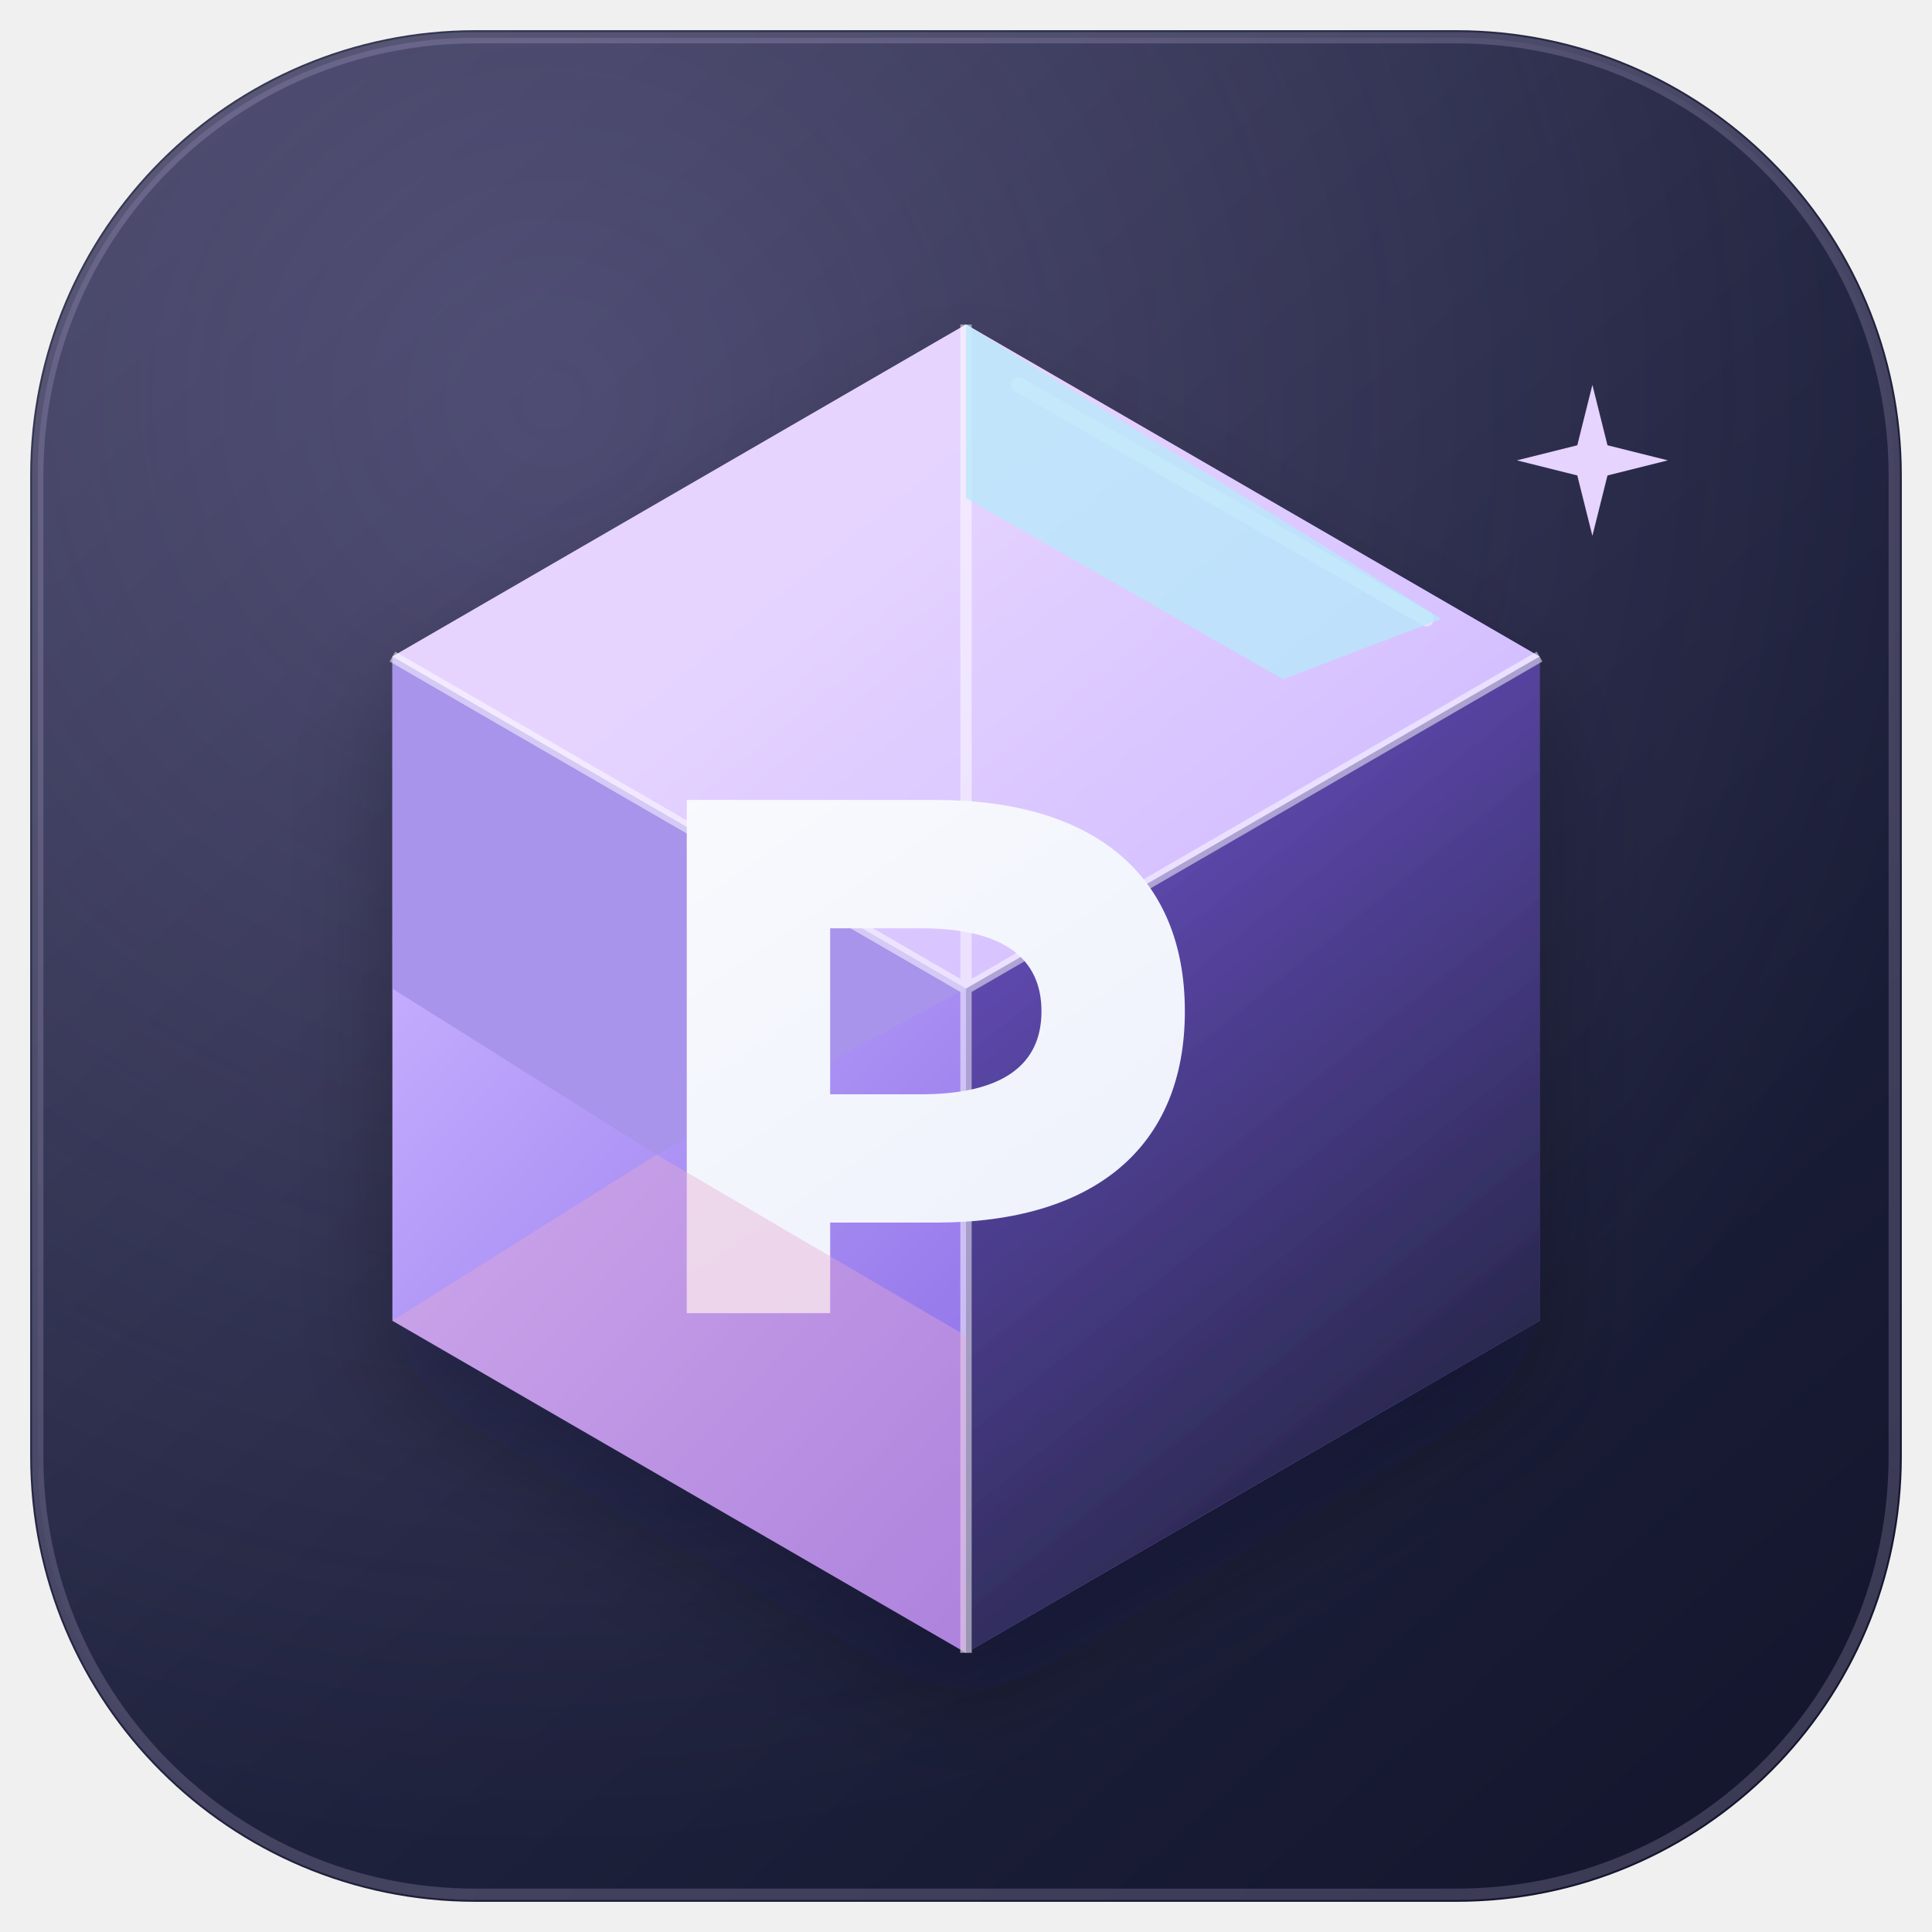
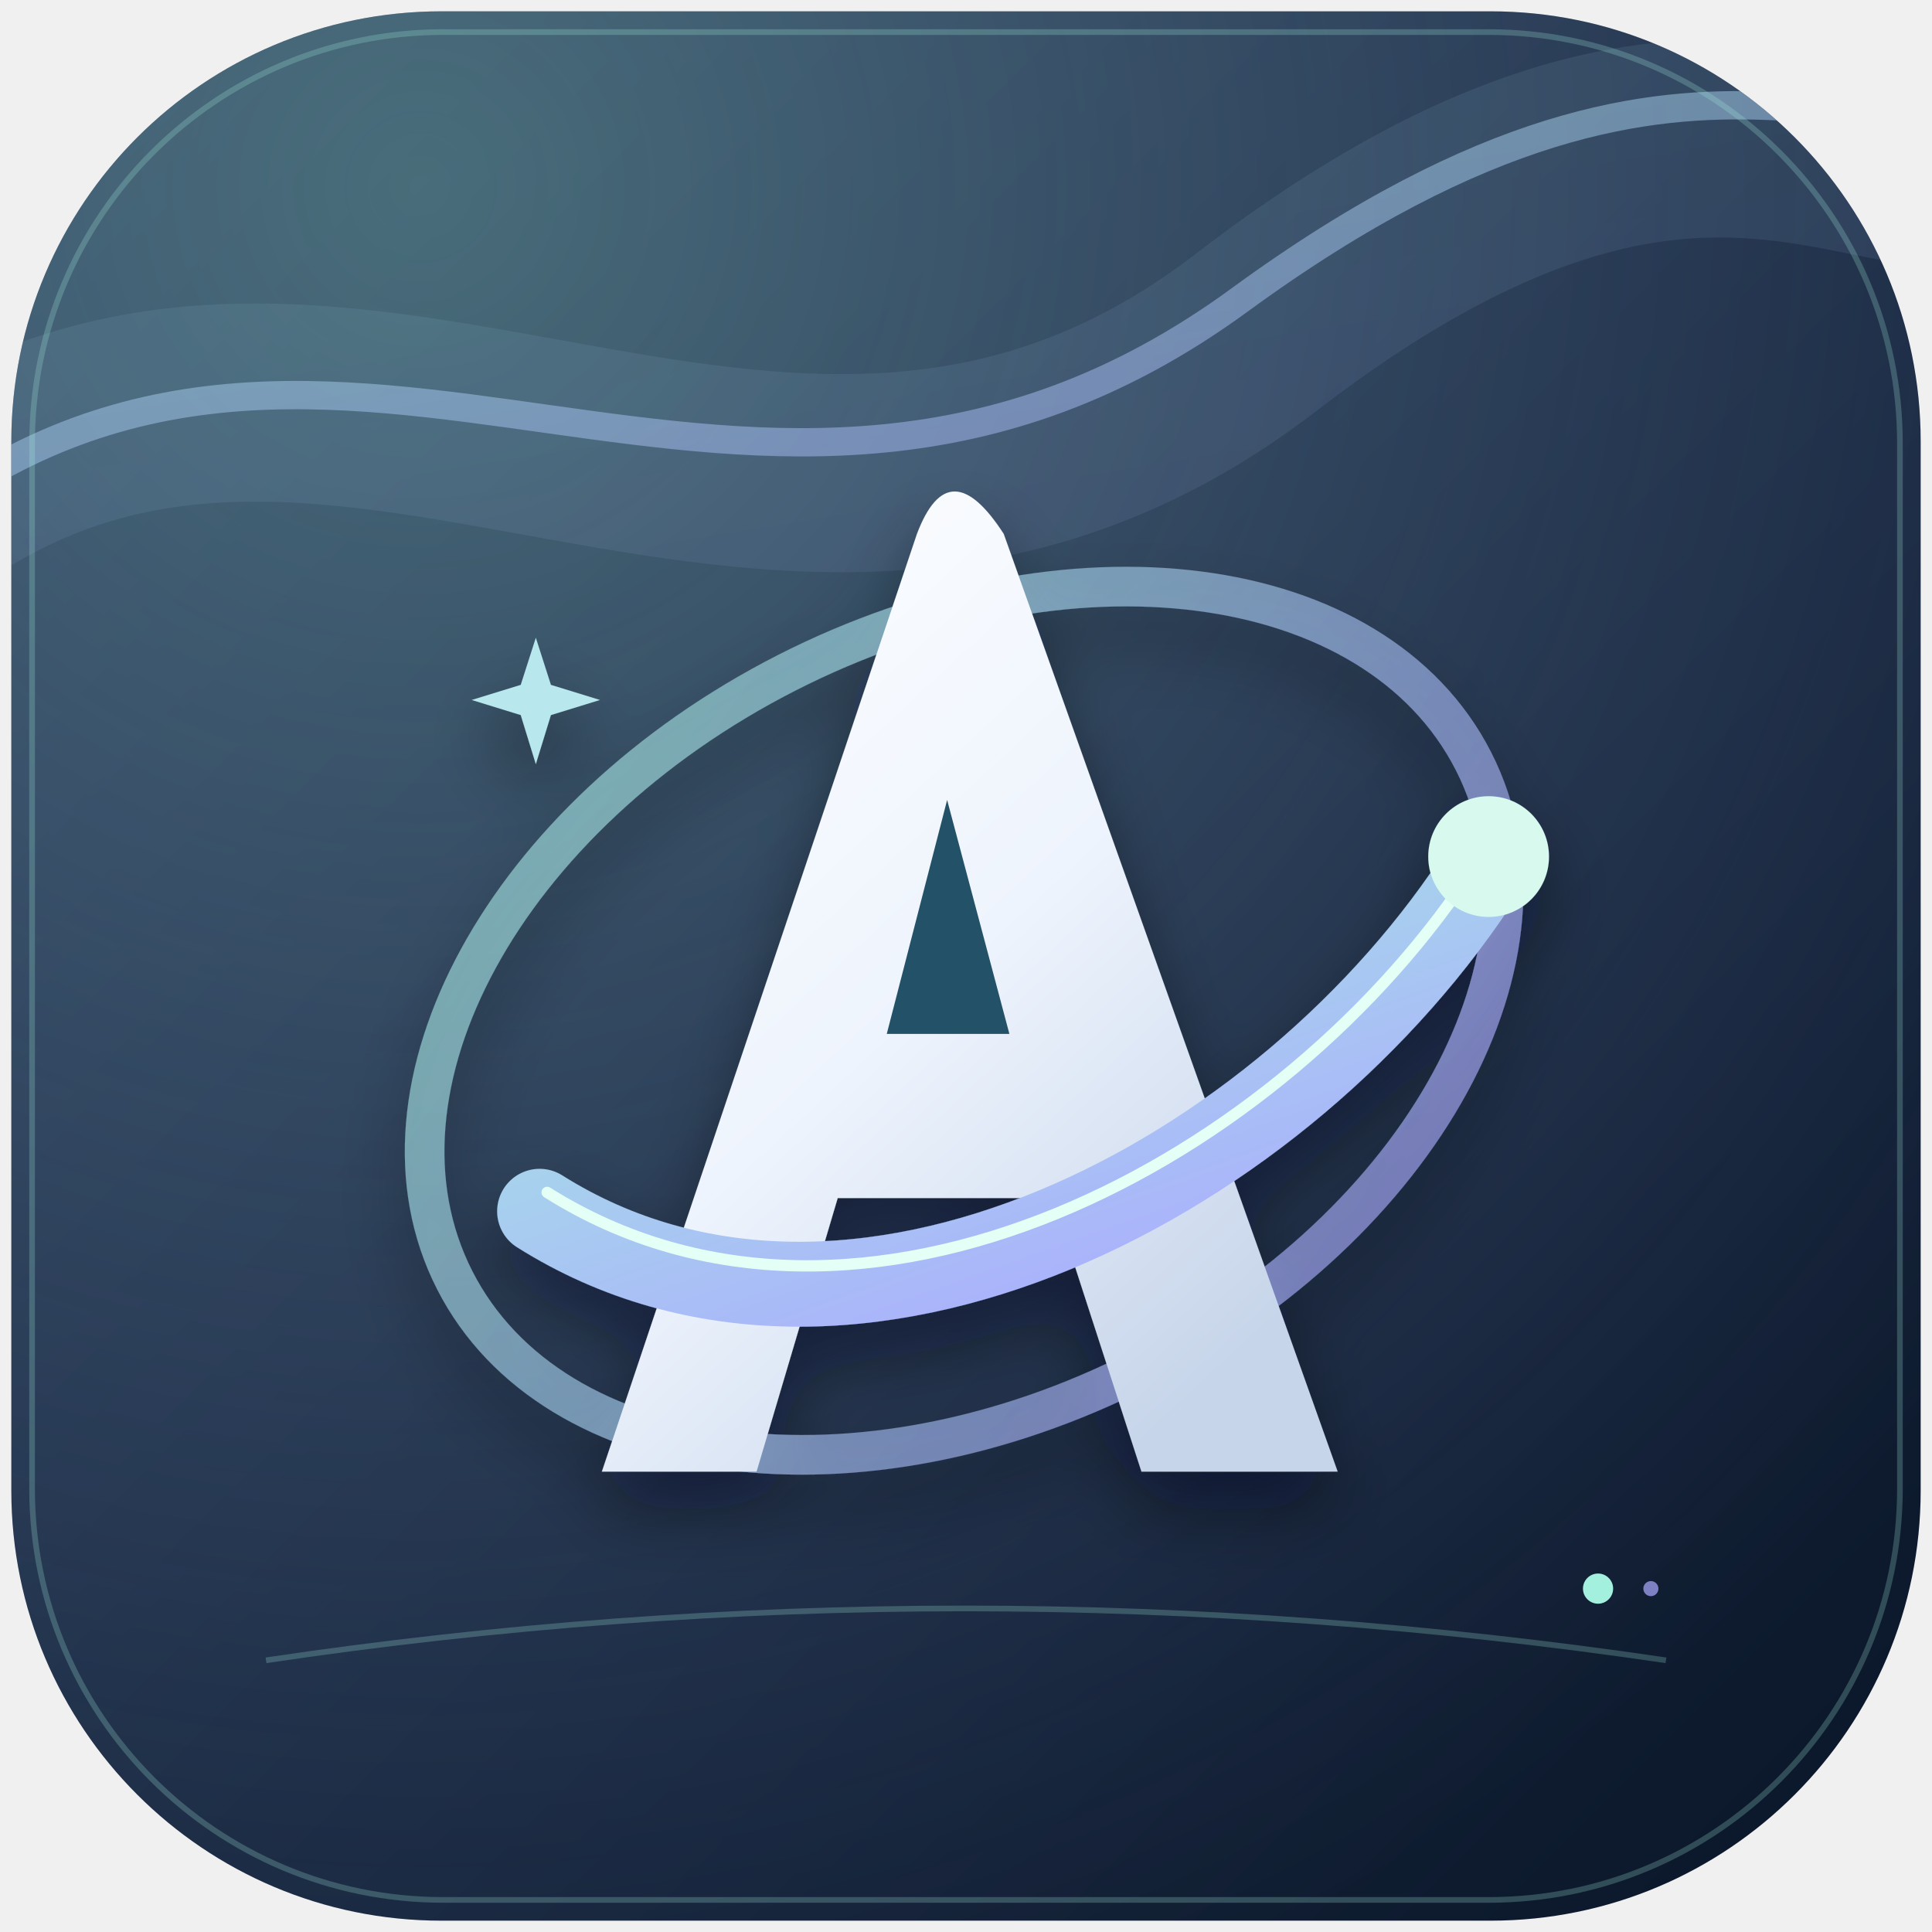
- <svg xmlns="http://www.w3.org/2000/svg" width="256" height="256" viewBox="0 0 256 256" role="img" aria-label="Prisma">
+ <svg xmlns="http://www.w3.org/2000/svg" width="1024" height="1024" viewBox="0 0 1024 1024" role="img" aria-labelledby="title desc">
  <defs>
-     <linearGradient id="tile" x1="25" y1="17" x2="228" y2="246" gradientUnits="userSpaceOnUse">
-       <stop stop-color="#363954" />
-       <stop offset=".53" stop-color="#20233e" />
-       <stop offset="1" stop-color="#13162d" />
+     <linearGradient id="tile" x1="0" y1="0" x2="1" y2="1">
+       <stop stop-color="#263B56" />
+       <stop offset="1" stop-color="#0A1629" />
    </linearGradient>
-     <linearGradient id="paper" x1="76" y1="51" x2="184" y2="210" gradientUnits="userSpaceOnUse">
-       <stop stop-color="#fff" />
-       <stop offset="1" stop-color="#e7ecfa" />
+     <radialGradient id="glow" cx=".22" cy=".1" r="1">
+       <stop stop-color="#A4F0DF" stop-opacity=".3" />
+       <stop offset="1" stop-color="#ABAAFF" stop-opacity="0" />
+     </radialGradient>
+     <linearGradient id="color" x1="0" y1="0" x2=".8" y2="1">
+       <stop stop-color="#A4F0DF" />
+       <stop offset="1" stop-color="#ABAAFF" />
    </linearGradient>
-     <linearGradient id="fold" x1="143" y1="48" x2="185" y2="96" gradientUnits="userSpaceOnUse">
-       <stop stop-color="#e6d4ff" />
-       <stop offset="1" stop-color="#c5aeff" />
+     <linearGradient id="paper" x2=".7" y2="1">
+       <stop stop-color="#FFFFFF" />
+       <stop offset=".55" stop-color="#EEF4FD" />
+       <stop offset="1" stop-color="#C7D5EA" />
    </linearGradient>
-     <linearGradient id="accent" x1="80" y1="95" x2="188" y2="195" gradientUnits="userSpaceOnUse">
-       <stop stop-color="#c5aeff" />
-       <stop offset="1" stop-color="#7958de" />
+     <linearGradient id="fold" x2="1" y2="1">
+       <stop stop-color="#FFF" />
+       <stop offset="1" stop-color="#ABAAFF" />
    </linearGradient>
-     <linearGradient id="light" x1="105" y1="75" x2="189" y2="178" gradientUnits="userSpaceOnUse">
-       <stop stop-color="#e6d4ff" />
-       <stop offset="1" stop-color="#c5aeff" />
+     <linearGradient id="metal" x2="1" y2=".7">
+       <stop stop-color="#A4F0DF" />
+       <stop offset=".45" stop-color="#ABAAFF" />
+       <stop offset="1" stop-color="#263B56" />
    </linearGradient>
-     <linearGradient id="deep" x1="104" y1="97" x2="191" y2="205" gradientUnits="userSpaceOnUse">
-       <stop stop-color="#7958de" />
-       <stop offset="1" stop-color="#20233e" />
-     </linearGradient>
-     <radialGradient id="glow" cx="73" cy="53" r="193" gradientUnits="userSpaceOnUse">
-       <stop stop-color="#c5aeff" stop-opacity=".22" />
-       <stop offset="1" stop-color="#c5aeff" stop-opacity="0" />
-     </radialGradient>
-     <filter id="shadow" x="-35%" y="-25%" width="180%" height="170%">
-       <feDropShadow dx="0" dy="8" stdDeviation="7" flood-color="#060b20" flood-opacity=".28" />
+     <filter id="shadow" x="-.3" y="-.25" width="1.6" height="1.6">
+       <feDropShadow dx="0" dy="20" stdDeviation="18" flood-color="#020B19" flood-opacity=".45" />
    </filter>
+     <clipPath id="clip">
+       <rect x="6" y="6" width="1012" height="1012" rx="228" />
+     </clipPath>
  </defs>
-   <rect x="4" y="4" width="248" height="248" rx="59" fill="url(#tile)" />
-   <rect x="5" y="5" width="246" height="246" rx="58" fill="url(#glow)" stroke="#e6d4ff" stroke-opacity=".19" stroke-width="1.5" />
-   <g filter="url(#shadow)">
-     <path d="m128 43 76 44v88l-76 44-76-44V87Z" fill="url(#accent)" />
-     <path d="m128 43 76 44-76 44-76-44Z" fill="url(#light)" />
-     <path d="M128 131v88l76-44V87Z" fill="url(#deep)" />
-     <path d="m52 87 76 44-41 22-35-22Z" fill="#a894eb" />
-     <path d="m128 43 0 88 76-44M52 87l76 44v88" fill="none" stroke="#fff" stroke-opacity=".5" stroke-width="1.5" />
-     <path d="m135 51 54 31" stroke="#fff" stroke-opacity=".5" stroke-width="2" stroke-linecap="round" />
-     <path d="M91 174v-68h33c21 0 33 10 33 28s-12 28-33 28h-14v12Zm19-29h12c11 0 16-4 16-11s-5-11-16-11h-12Z" fill="url(#paper)" />
-     <path d="m128 43 0 23 42 24 21-8Z" fill="#b5eafa" opacity=".75" />
-     <path d="m52 175 35-22 41 24v42Z" fill="#e6a9d1" opacity=".4" />
+   <g clip-path="url(#clip)">
+     <rect width="1024" height="1024" rx="230" fill="url(#tile)" />
+     <rect width="1024" height="1024" fill="url(#glow)" />
+     <path d="M-90 310C148 68 397 383 666 176S1017 155 1110 64" stroke="url(#color)" stroke-width="105" opacity=".1" fill="none" />
+     <path d="M-50 281C178 97 397 349 657 159S999 117 1095 32" stroke="url(#color)" stroke-width="15" opacity=".5" fill="none" />
+     <path d="M141 880Q510 825 883 880" fill="none" stroke="#A4F0DF" opacity=".24" stroke-width="3" />
+     <g filter="url(#shadow)">
+       <ellipse cx="511" cy="541" rx="303" ry="207" transform="rotate(-27 511 541)" fill="none" stroke="url(#color)" stroke-width="21" opacity=".6" />
+       <path d="M319 780L486 283Q503 238 532 283L709 780H605L558 635H444L401 780Z" fill="url(#paper)" />
+       <path d="M470 548H535L502 424Z" fill="#245167" />
+       <path d="M286 642C451 746 682 625 787 460" stroke="url(#color)" stroke-width="45" stroke-linecap="round" fill="none" />
+       <path d="M290 632C455 736 681 616 783 457" stroke="#E4FFF5" stroke-width="6" stroke-linecap="round" fill="none" />
+       <circle cx="789" cy="454" r="32" fill="#D7F9EE" />
+       <path d="M284 338L292 363L318 371L292 379L284 405L276 379L250 371L276 363Z" fill="#B8E8ED" />
+     </g>
+     <rect x="17" y="17" width="990" height="990" rx="218" fill="none" stroke="#A4F0DF" opacity=".24" stroke-width="3" />
+     <circle cx="847" cy="842" r="8" fill="#A4F0DF" />
+     <circle cx="875" cy="842" r="4" fill="#ABAAFF" opacity=".7" />
  </g>
-   <path d="m211 51 2 8 8 2-8 2-2 8-2-8-8-2 8-2Z" fill="#e6d4ff" />
</svg>
